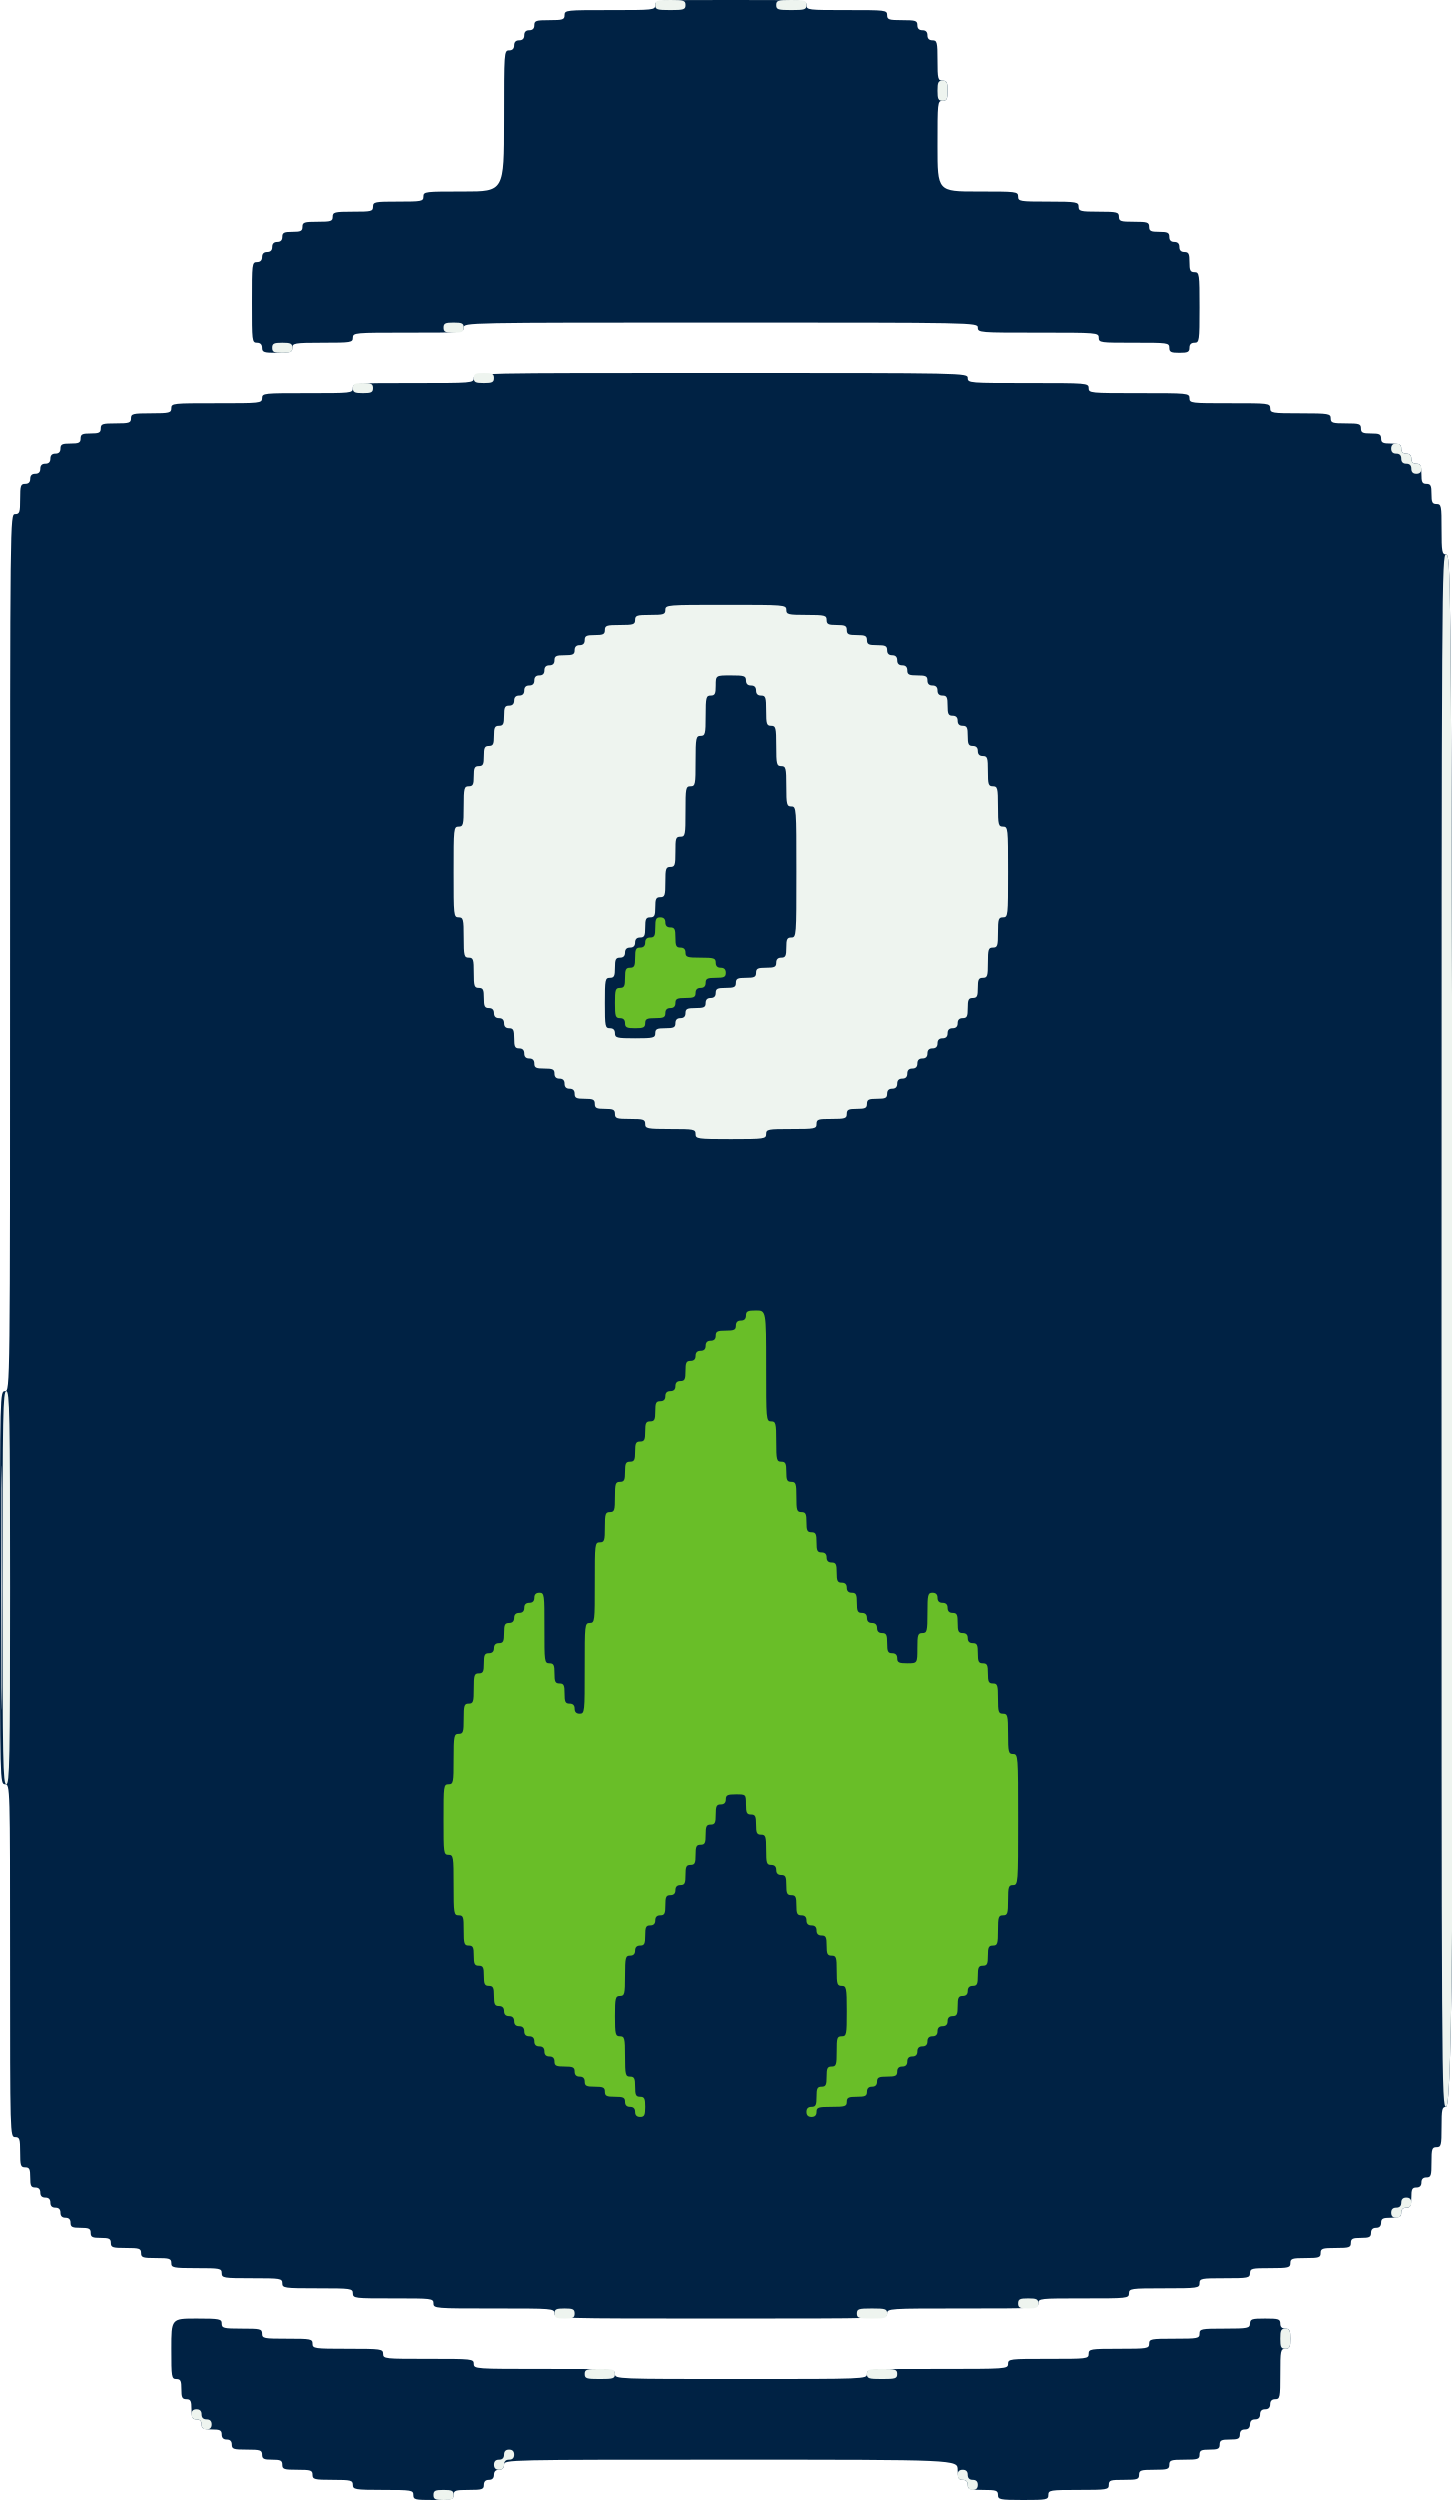
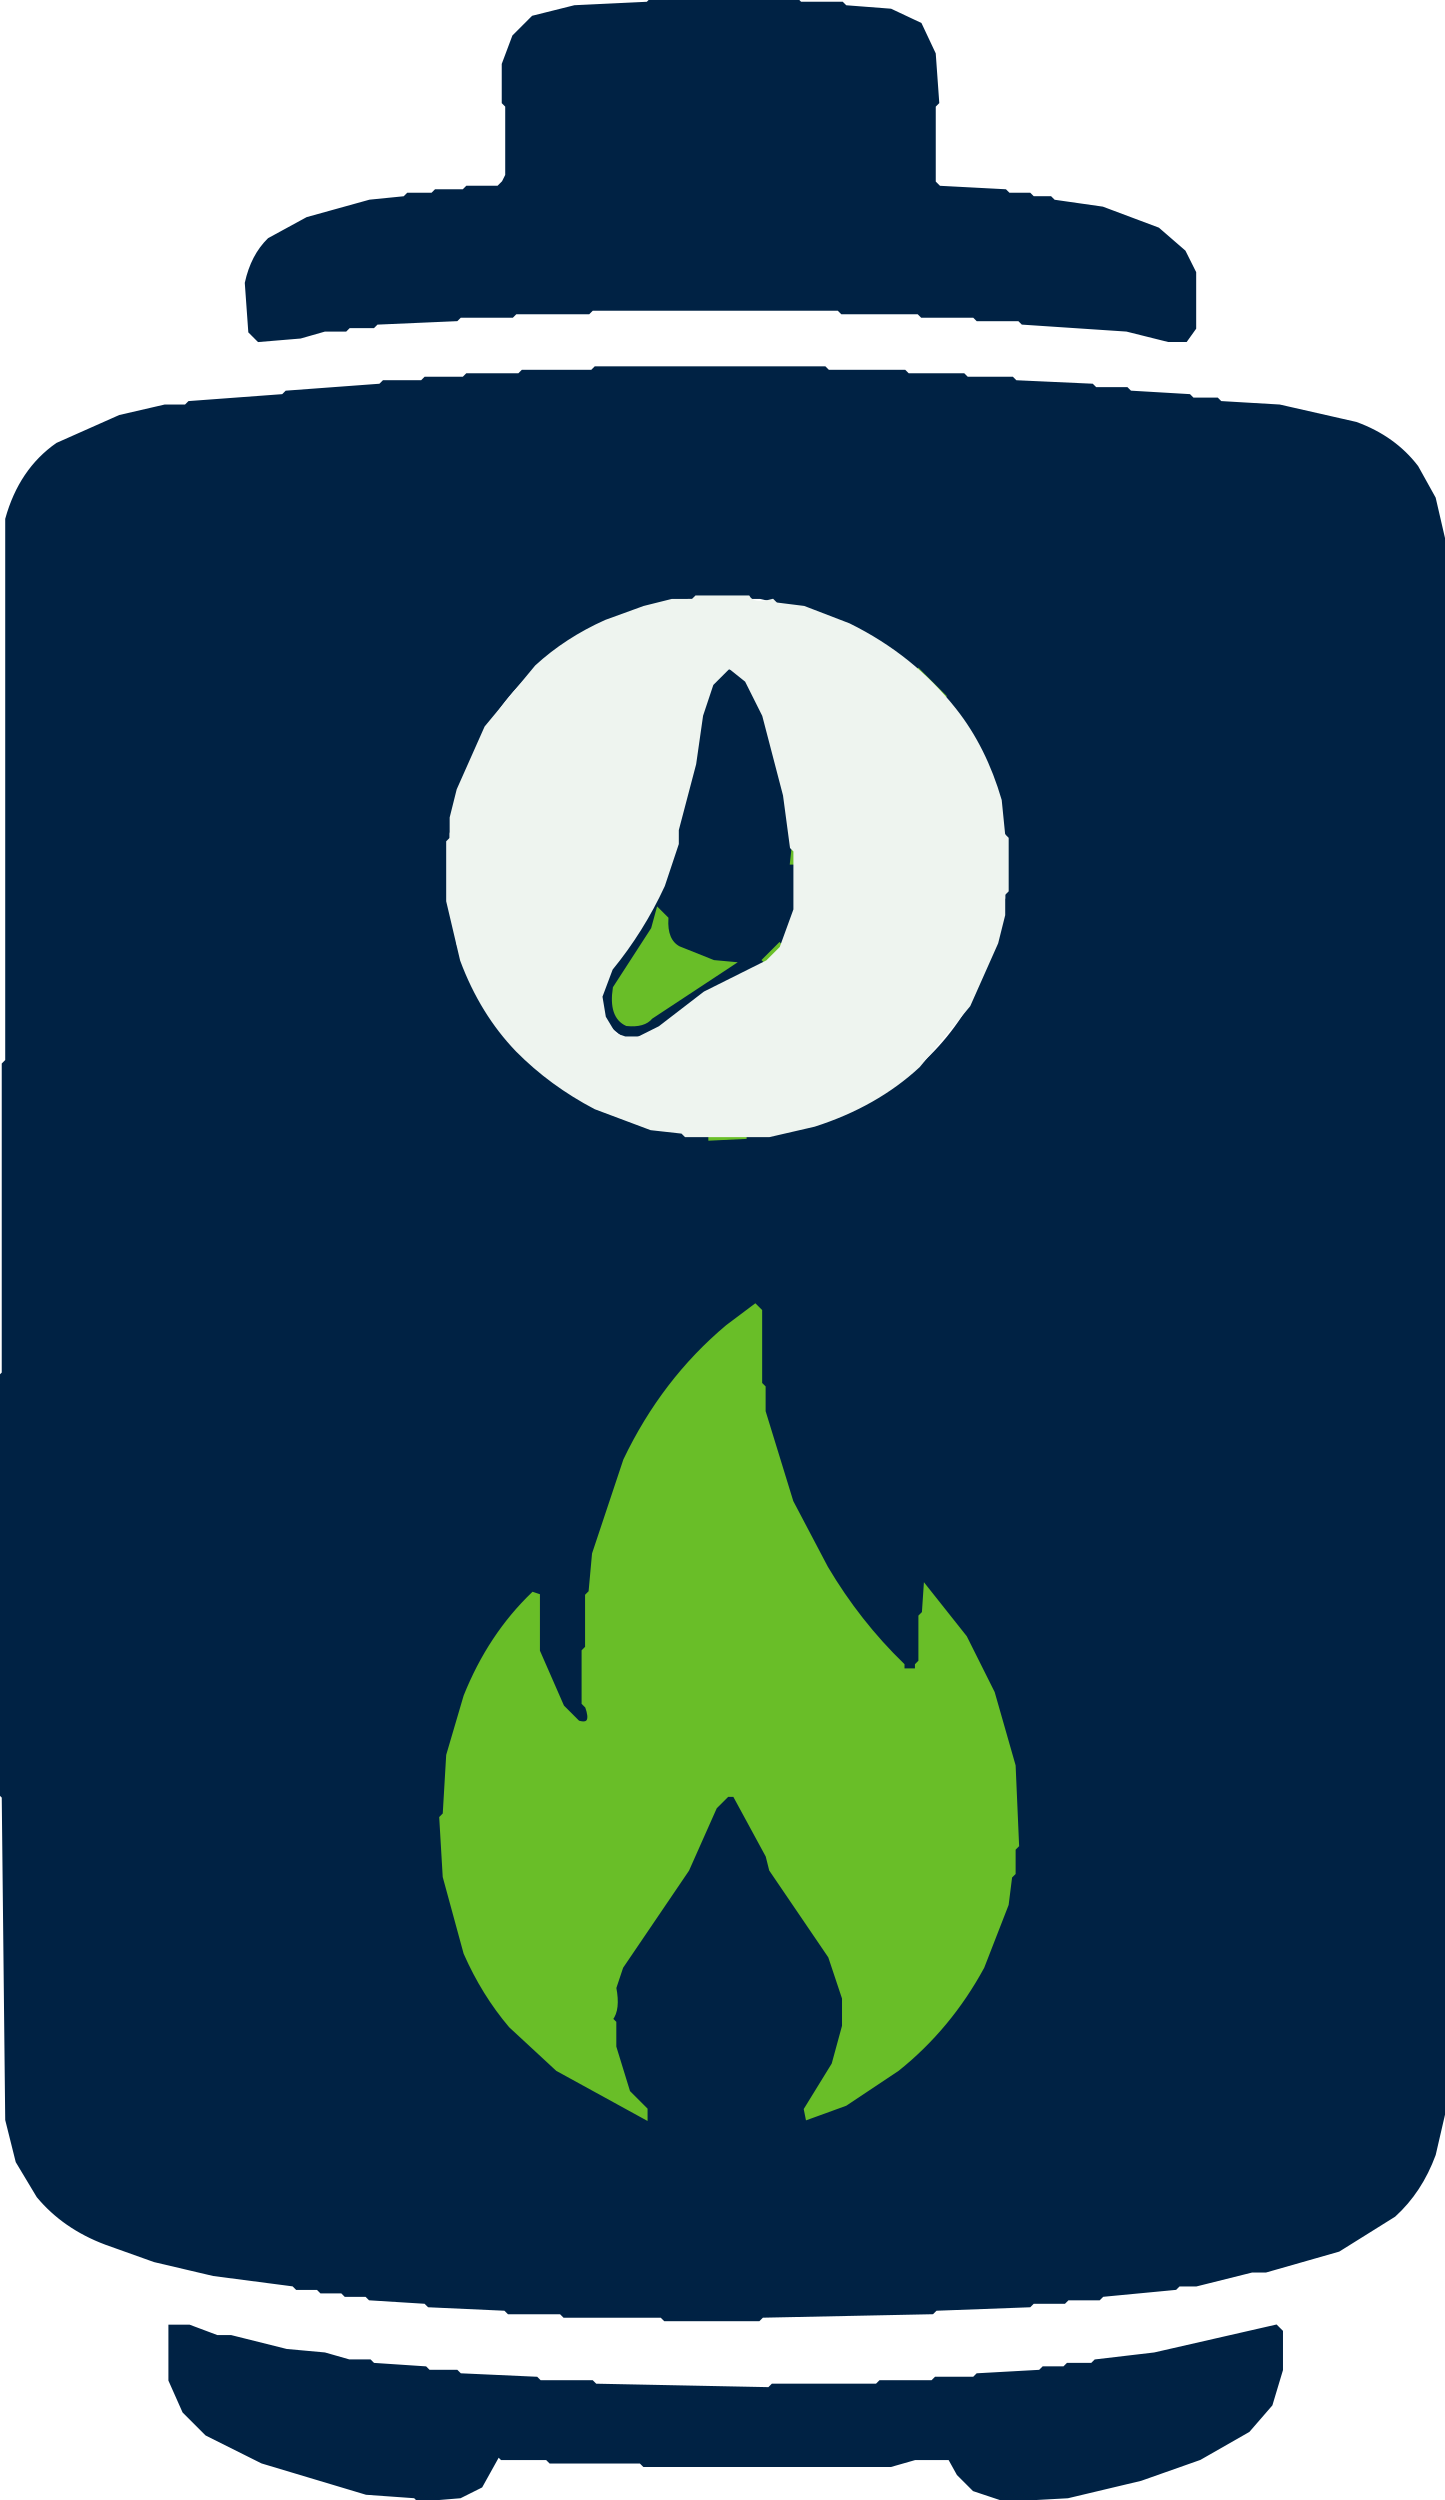
- <svg xmlns="http://www.w3.org/2000/svg" fill="none" viewBox="0 0 576 992">
-   <path fill="#024" fill-rule="evenodd" d="M260 2c0 2-.7 2-18 2s-18 0-18 2c0 1.8-.7 2-6 2s-6 .2-6 2q0 2-2 2t-2 2-2 2-2 2-2 2c-2 0-2 .7-2 28 0 28 0 28-16 28-15.3 0-16 0-16 2 0 1.9-.7 2-10 2s-10 .1-10 2-.7 2-8 2-8 .2-8 2-.7 2-6 2-6 .2-6 2c0 1.7-.7 2-4 2s-4 .3-4 2q0 2-2 2t-2 2-2 2-2 2-2 2c-2 0-2 .7-2 16s0 16 2 16q2 0 2 2c0 1.8.7 2 6 2s6-.2 6-2 .7-2 12-2 12-.1 12-2c0-2 .7-2 22-2s22 0 22-2 .7-2 102-2 102 0 102 2 .7 2 24 2 24 0 24 2 .7 2 14 2 14 0 14 2c0 1.7.7 2 4 2s4-.3 4-2q0-2 2-2c1.9 0 2-.7 2-14s-.1-14-2-14c-1.7 0-2-.7-2-4s-.3-4-2-4q-2 0-2-2t-2-2-2-2c0-1.7-.7-2-4-2s-4-.3-4-2c0-1.8-.7-2-6-2s-6-.2-6-2-.7-2-8-2-8-.2-8-2-.7-2-12-2-12-.1-12-2c0-2-.7-2-16-2-16 0-16 0-16-18 0-17.3 0-18 2-18 1.7 0 2-.7 2-4s-.3-4-2-4c-1.8 0-2-.7-2-8s-.2-8-2-8q-2 0-2-2t-2-2-2-2c0-1.8-.7-2-6-2s-6-.2-6-2c0-2-.7-2-16-2s-16 0-16-2-.7-2-30-2-30 0-30 2m-72 148c0 2-.7 2-24 2s-24 0-24 2-.7 2-18 2-18 0-18 2-.7 2-18 2-18 0-18 2c0 1.8-.7 2-8 2s-8 .2-8 2-.7 2-6 2-6 .2-6 2c0 1.7-.7 2-4 2s-4 .3-4 2-.7 2-4 2-4 .3-4 2q0 2-2 2t-2 2-2 2-2 2-2 2-2 2-2 2c-1.8 0-2 .7-2 6s-.2 6-2 6c-2 0-2 .7-2 174s0 174-2 174-2 .7-2 78 0 78 2 78 2 .7 2 70 0 70 2 70c1.8 0 2 .7 2 6s.2 6 2 6c1.7 0 2 .7 2 4s.3 4 2 4q2 0 2 2t2 2 2 2 2 2 2 2 2 2 2 2c0 1.7.7 2 4 2s4 .3 4 2 .7 2 4 2 4 .3 4 2c0 1.8.7 2 6 2s6 .2 6 2 .7 2 6 2 6 .2 6 2 .7 2 10 2 10 .1 10 2 .7 2 12 2 12 .1 12 2 .7 2 14 2 14 .1 14 2c0 2 .7 2 16 2s16 0 16 2 .7 2 24 2 24 0 24 2 .7 2 66 2 66 0 66-2 .7-2 30-2 30 0 30-2 .7-2 18-2 18 0 18-2c0-1.9.7-2 14-2s14-.1 14-2 .7-2 10-2 10-.1 10-2 .7-2 8-2 8-.2 8-2 .7-2 6-2 6-.2 6-2 .7-2 6-2 6-.2 6-2c0-1.7.7-2 4-2s4-.3 4-2q0-2 2-2t2-2c0-1.7.7-2 4-2s4-.3 4-2q0-2 2-2c1.7 0 2-.7 2-4s.3-4 2-4q2 0 2-2t2-2c1.8 0 2-.7 2-6s.2-6 2-6 2-.7 2-8c0-7.1.2-8 1.8-8 2.6 0 3.2-100 2.5-394.2-.6-214.6-.7-221.8-2.5-221.8-1.6 0-1.8-1-1.8-10 0-9.3-.1-10-2-10-1.7 0-2-.7-2-4s-.3-4-2-4-2-.7-2-4-.3-4-2-4q-2 0-2-2t-2-2-2-2c0-1.7-.7-2-4-2s-4-.3-4-2-.7-2-4-2-4-.3-4-2c0-1.8-.7-2-6-2s-6-.2-6-2-.7-2-12-2-12-.1-12-2c0-2-.7-2-16-2s-16 0-16-2-.7-2-20-2-20 0-20-2-.7-2-24-2-24 0-24-2-.7-2-98-2-98 0-98 2M.5 630c0 43.2.1 60.8.3 39.3v-78.5c-.2-21.6-.3-4-.3 39.2M68 932c0 11.3.1 12 2 12 1.7 0 2 .7 2 4s.3 4 2 4 2 .7 2 4 .3 4 2 4q2 0 2 2c0 1.7.7 2 4 2s4 .3 4 2q0 2 2 2t2 2c0 1.8.7 2 6 2s6 .2 6 2c0 1.7.7 2 4 2s4 .3 4 2c0 1.8.7 2 6 2s6 .2 6 2 .7 2 8 2 8 .2 8 2 .7 2 12 2 12 .1 12 2 .7 2 8 2 8-.2 8-2 .7-2 6-2 6-.2 6-2q0-2 2-2t2-2 2-2 2-2c0-2 .7-2 90-2 90 0 90 0 90 4 0 3.3.3 4 2 4q2 0 2 2c0 1.8.7 2 6 2s6 .2 6 2 .7 2 10 2 10-.1 10-2 .7-2 12-2 12-.1 12-2 .7-2 6-2 6-.2 6-2 .7-2 6-2 6-.2 6-2 .7-2 6-2 6-.2 6-2c0-1.7.7-2 4-2s4-.3 4-2 .7-2 4-2 4-.3 4-2q0-2 2-2t2-2 2-2 2-2 2-2 2-2 2-2c1.9 0 2-.7 2-10s.1-10 2-10c1.7 0 2-.7 2-4s-.3-4-2-4q-2 0-2-2c0-1.8-.7-2-6-2s-6 .2-6 2-.7 2-10 2-10 .1-10 2-.7 2-10 2-10 .1-10 2-.7 2-12 2-12 .1-12 2c0 2-.7 2-16 2s-16 0-16 2-.7 2-28 2-28 0-28 2-.7 2-50 2-50 0-50-2-.7-2-28-2-28 0-28-2-.7-2-18-2-18 0-18-2c0-1.9-.7-2-14-2s-14-.1-14-2-.7-2-10-2-10-.1-10-2-.7-2-8-2-8-.2-8-2-.7-2-10-2c-10 0-10 0-10 12" />
-   <path fill="#eef4ef" fill-rule="evenodd" d="M260 2c0 1.8.7 2 6 2s6-.2 6-2-.7-2-6-2-6 .2-6 2m48 0c0 1.8.7 2 6 2s6-.2 6-2-.7-2-6-2-6 .2-6 2m64 34c0 3.3.3 4 2 4s2-.7 2-4-.3-4-2-4-2 .7-2 4m-196 94c0 1.7.7 2 4 2s4-.3 4-2-.7-2-4-2-4 .3-4 2m-68 8c0 1.7.7 2 4 2s4-.3 4-2-.7-2-4-2-4 .3-4 2m80 12c0 1.7.7 2 4 2s4-.3 4-2-.7-2-4-2-4 .3-4 2m-48 4c0 1.7.7 2 4 2s4-.3 4-2-.7-2-4-2-4 .3-4 2m412 24q0 2 2 2t2 2 2 2 2 2 2 2 2-2-2-2-2-2-2-2-2-2-2-2-2 2m20 350c0 298.7 0 308 1.8 308 2.6 0 3.2-100 2.5-394.2-.6-214.6-.7-221.8-2.5-221.8-1.7 0-1.8 9.4-1.8 308M264 242c0 1.8-.7 2-6 2s-6 .2-6 2-.7 2-6 2-6 .2-6 2c0 1.7-.7 2-4 2s-4 .3-4 2q0 2-2 2t-2 2c0 1.7-.7 2-4 2s-4 .3-4 2q0 2-2 2t-2 2-2 2-2 2-2 2-2 2-2 2-2 2-2 2c-1.7 0-2 .7-2 4s-.3 4-2 4-2 .7-2 4-.3 4-2 4-2 .7-2 4-.3 4-2 4-2 .7-2 4-.3 4-2 4c-1.8 0-2 .7-2 8s-.2 8-2 8c-2 0-2 .7-2 18s0 18 2 18c1.8 0 2 .7 2 8s.2 8 2 8 2 .7 2 6 .2 6 2 6c1.7 0 2 .7 2 4s.3 4 2 4q2 0 2 2t2 2 2 2 2 2c1.7 0 2 .7 2 4s.3 4 2 4q2 0 2 2t2 2 2 2c0 1.7.7 2 4 2s4 .3 4 2q0 2 2 2t2 2 2 2 2 2c0 1.7.7 2 4 2s4 .3 4 2 .7 2 4 2 4 .3 4 2c0 1.8.7 2 6 2s6 .2 6 2 .7 2 10 2 10 .1 10 2 .7 2 14 2 14-.1 14-2 .7-2 10-2 10-.1 10-2 .7-2 6-2 6-.2 6-2c0-1.7.7-2 4-2s4-.3 4-2 .7-2 4-2 4-.3 4-2q0-2 2-2t2-2 2-2 2-2 2-2 2-2 2-2 2-2 2-2 2-2 2-2 2-2 2-2 2-2 2-2c1.7 0 2-.7 2-4s.3-4 2-4 2-.7 2-4 .3-4 2-4c1.8 0 2-.7 2-6s.2-6 2-6 2-.7 2-6 .2-6 2-6c2 0 2-.7 2-18s0-18-2-18c-1.8 0-2-.7-2-8s-.2-8-2-8-2-.7-2-6-.2-6-2-6q-2 0-2-2t-2-2c-1.7 0-2-.7-2-4s-.3-4-2-4q-2 0-2-2t-2-2c-1.7 0-2-.7-2-4s-.3-4-2-4q-2 0-2-2t-2-2-2-2c0-1.7-.7-2-4-2s-4-.3-4-2q0-2-2-2t-2-2-2-2-2-2c0-1.7-.7-2-4-2s-4-.3-4-2-.7-2-4-2-4-.3-4-2-.7-2-4-2-4-.3-4-2c0-1.8-.7-2-8-2s-8-.2-8-2c0-2-.7-2-24-2s-24 0-24 2m20 30c0 3.3-.3 4-2 4-1.8 0-2 .7-2 8s-.2 8-2 8-2 .7-2 10-.1 10-2 10-2 .7-2 10-.1 10-2 10-2 .7-2 6-.2 6-2 6-2 .7-2 6-.2 6-2 6c-1.7 0-2 .7-2 4s-.3 4-2 4-2 .7-2 4-.3 4-2 4q-2 0-2 2t-2 2-2 2-2 2c-1.7 0-2 .7-2 4s-.3 4-2 4c-1.9 0-2 .7-2 10s.1 10 2 10q2 0 2 2c0 1.8.7 2 8 2s8-.2 8-2c0-1.7.7-2 4-2s4-.3 4-2q0-2 2-2t2-2c0-1.7.7-2 4-2s4-.3 4-2q0-2 2-2t2-2c0-1.7.7-2 4-2s4-.3 4-2 .7-2 4-2 4-.3 4-2 .7-2 4-2 4-.3 4-2q0-2 2-2c1.7 0 2-.7 2-4s.3-4 2-4c2 0 2-.7 2-26s0-26-2-26c-1.8 0-2-.7-2-8s-.2-8-2-8-2-.7-2-8-.2-8-2-8-2-.7-2-6-.2-6-2-6q-2 0-2-2t-2-2-2-2c0-1.8-.7-2-6-2-6 0-6 0-6 4M1 630c0 68.7.2 78 1.5 78S4 698.7 4 630s-.2-78-1.5-78S1 561.3 1 630m555 244q0 2-2 2t-2 2 2 2 2-2 2-2 2-2-2-2-2 2m-152 40c0 1.7.7 2 4 2s4-.3 4-2-.7-2-4-2-4 .3-4 2m-184 4c0 1.7.7 2 4 2s4-.3 4-2-.7-2-4-2-4 .3-4 2m120 0c0 1.8.7 2 6 2s6-.2 6-2-.7-2-6-2-6 .2-6 2m168 10c0 3.3.3 4 2 4s2-.7 2-4-.3-4-2-4-2 .7-2 4m-276 14c0 1.8.7 2 6 2s6-.2 6-2-.7-2-6-2-6 .2-6 2m112 0c0 1.8.7 2 6 2s6-.2 6-2-.7-2-6-2-6 .2-6 2M76 958q0 2 2 2t2 2 2 2 2-2-2-2-2-2-2-2-2 2m124 16q0 2-2 2t-2 2 2 2 2-2 2-2 2-2-2-2-2 2m180 8q0 2 2 2t2 2 2 2 2-2-2-2-2-2-2-2-2 2m-208 8c0 1.7.7 2 4 2s4-.3 4-2-.7-2-4-2-4 .3-4 2" />
-   <path fill="#69be28" fill-rule="evenodd" d="M260 368c0 3.3-.3 4-2 4q-2 0-2 2t-2 2c-1.7 0-2 .7-2 4s-.3 4-2 4-2 .7-2 4-.3 4-2 4c-1.8 0-2 .7-2 6s.2 6 2 6q2 0 2 2c0 1.7.7 2 4 2s4-.3 4-2 .7-2 4-2 4-.3 4-2q0-2 2-2t2-2c0-1.7.7-2 4-2s4-.3 4-2q0-2 2-2t2-2c0-1.7.7-2 4-2s4-.3 4-2q0-2-2-2t-2-2c0-1.8-.7-2-6-2s-6-.2-6-2q0-2-2-2c-1.7 0-2-.7-2-4s-.3-4-2-4q-2 0-2-2t-2-2c-1.7 0-2 .7-2 4m36 154q0 2-2 2t-2 2c0 1.7-.7 2-4 2s-4 .3-4 2q0 2-2 2t-2 2-2 2-2 2-2 2c-1.7 0-2 .7-2 4s-.3 4-2 4q-2 0-2 2t-2 2-2 2-2 2c-1.7 0-2 .7-2 4s-.3 4-2 4-2 .7-2 4-.3 4-2 4-2 .7-2 4-.3 4-2 4-2 .7-2 4-.3 4-2 4c-1.8 0-2 .7-2 6s-.2 6-2 6-2 .7-2 6-.2 6-2 6c-2 0-2 .7-2 16s0 16-2 16-2 .7-2 18 0 18-2 18q-2 0-2-2t-2-2c-1.7 0-2-.7-2-4s-.3-4-2-4-2-.7-2-4-.3-4-2-4c-2 0-2-.7-2-14s0-14-2-14q-2 0-2 2t-2 2-2 2-2 2-2 2-2 2c-1.7 0-2 .7-2 4s-.3 4-2 4q-2 0-2 2t-2 2c-1.7 0-2 .7-2 4s-.3 4-2 4c-1.8 0-2 .7-2 6s-.2 6-2 6-2 .7-2 6-.2 6-2 6-2 .7-2 10-.1 10-2 10c-2 0-2 .7-2 14s0 14 2 14c1.9 0 2 .7 2 12s.1 12 2 12 2 .7 2 6 .2 6 2 6c1.7 0 2 .7 2 4s.3 4 2 4 2 .7 2 4 .3 4 2 4 2 .7 2 4 .3 4 2 4q2 0 2 2t2 2 2 2 2 2 2 2 2 2 2 2 2 2 2 2 2 2 2 2c0 1.7.7 2 4 2s4 .3 4 2q0 2 2 2t2 2c0 1.7.7 2 4 2s4 .3 4 2 .7 2 4 2 4 .3 4 2q0 2 2 2t2 2 2 2c1.7 0 2-.7 2-4s-.3-4-2-4-2-.7-2-4-.3-4-2-4c-1.8 0-2-.7-2-8s-.2-8-2-8-2-.7-2-8 .2-8 2-8 2-.7 2-8 .2-8 2-8q2 0 2-2t2-2c1.7 0 2-.7 2-4s.3-4 2-4q2 0 2-2t2-2c1.7 0 2-.7 2-4s.3-4 2-4q2 0 2-2t2-2c1.7 0 2-.7 2-4s.3-4 2-4 2-.7 2-4 .3-4 2-4 2-.7 2-4 .3-4 2-4 2-.7 2-4 .3-4 2-4q2 0 2-2c0-1.7.7-2 4-2 4 0 4 0 4 4 0 3.3.3 4 2 4s2 .7 2 4 .3 4 2 4c1.8 0 2 .7 2 6s.2 6 2 6q2 0 2 2t2 2c1.7 0 2 .7 2 4s.3 4 2 4 2 .7 2 4 .3 4 2 4q2 0 2 2t2 2 2 2 2 2c1.7 0 2 .7 2 4s.3 4 2 4c1.8 0 2 .7 2 6s.2 6 2 6 2 .7 2 10-.1 10-2 10-2 .7-2 6-.2 6-2 6c-1.7 0-2 .7-2 4s-.3 4-2 4-2 .7-2 4-.3 4-2 4q-2 0-2 2t2 2 2-2c0-1.8.7-2 6-2s6-.2 6-2c0-1.7.7-2 4-2s4-.3 4-2q0-2 2-2t2-2c0-1.7.7-2 4-2s4-.3 4-2q0-2 2-2t2-2 2-2 2-2 2-2 2-2 2-2 2-2 2-2 2-2 2-2c1.7 0 2-.7 2-4s.3-4 2-4q2 0 2-2t2-2c1.7 0 2-.7 2-4s.3-4 2-4 2-.7 2-4 .3-4 2-4c1.8 0 2-.7 2-6s.2-6 2-6 2-.7 2-6 .2-6 2-6c2 0 2-.7 2-26s0-26-2-26c-1.8 0-2-.7-2-8s-.2-8-2-8-2-.7-2-6-.2-6-2-6c-1.7 0-2-.7-2-4s-.3-4-2-4-2-.7-2-4-.3-4-2-4q-2 0-2-2t-2-2c-1.7 0-2-.7-2-4s-.3-4-2-4q-2 0-2-2t-2-2-2-2-2-2c-1.8 0-2 .7-2 8s-.2 8-2 8-2 .7-2 6c0 6 0 6-4 6-3.3 0-4-.3-4-2q0-2-2-2c-1.7 0-2-.7-2-4s-.3-4-2-4q-2 0-2-2t-2-2-2-2-2-2c-1.7 0-2-.7-2-4s-.3-4-2-4q-2 0-2-2t-2-2c-1.7 0-2-.7-2-4s-.3-4-2-4q-2 0-2-2t-2-2c-1.7 0-2-.7-2-4s-.3-4-2-4-2-.7-2-4-.3-4-2-4c-1.8 0-2-.7-2-6s-.2-6-2-6c-1.7 0-2-.7-2-4s-.3-4-2-4c-1.8 0-2-.7-2-8s-.2-8-2-8c-2 0-2-.7-2-22 0-22 0-22-4-22-3.3 0-4 .3-4 2" />
+ <svg xmlns="http://www.w3.org/2000/svg" viewBox="0 0 416 720">
+   <path fill="#024" stroke="#024" d="M187.5 0h42l1 1h12l1 1 13 1 8.5 4 4 8.5 1 14-1 1v22l1.5 1.5 19 1 1 1h6l1 1h5l1 1 14 2 16 6 7.5 6.5 3 6v16l-2.5 3.5h-5l-12-3-30-2-1-1h-12l-1-1h-15l-1-1h-22l-1-1h-71l-1 1h-21l-1 1h-15l-1 1-23 1-1 1h-7l-1 1h-6l-7 2-12 1-2.5-2.5-1-14q1.7-7.8 6.5-12.5l11-6 18-5 10-1 1-1h7l1-1h8l1-1h9l1.5-1.5 1-2v-20l-1-1v-11l3-8 5.5-5.5 12-3 21-1zm-16 106h66l1 1h22l1 1h16l1 1h13l1 1 22 1 1 1h9l1 1 17 1 1 1h7l1 1 17 1 22 5q11 4 17.5 12.5l5 9 3 13v451l-3 13q-3.9 10.6-11.5 17.5l-16 10-21 6h-4l-16 4h-5l-1 1-21 2-1 1h-9l-1 1h-9l-1 1-27 1-1 1-49 1-1 1h-27l-1-1h-28l-1-1h-15l-1-1-22-1-1-1-16-1-1-1h-6l-1-1h-6l-1-1h-6l-1-1-23-3-17-4-14-5q-12-4.5-19.5-13.5l-6-10-3-12-1-93-1-1v-120l1-1v-89l1-1v-156q3.9-14.1 14.5-21.5l18-8 13-3h6l1-1 27-2 1-1 27-2 1-1h11l1-1h11l1-1h15l1-1h20zm26.5 66-19 5q-13 5-22 13-12 9-19 23l-6 14-3 13v22l1 1 1 9 5 13 10 15q13 14 32 22l13 4 13 1 1 1 19-1 12-3q15-5 27-15 11-9 18-22l6-14 2-8v-5l1-1v-19l-1-1-1-9q-5-18-16-29-14-17-36-25l-17-4zm20 204-8 6q-19 15-30 39l-9 27-1 11-1 1v15l-1 1v15l1 1q2 5-2 4l-5-4-7-16v-16l-1-1q-13 12-20 30l-5 17-1 17-1 1 1 17 6 22q5 11 13 21l14 12 25 14v-2l-5-5-4-13v-7l-1-1q2-3 1-9l2-6 19-28 8-18 4-4h2l9 18 1 4 17 25 4 12v8l-3 11-8 13 1 2 11-4 15-10q14-12 24-29l7-18 1-8 1-1v-7l1-1-1-23-6-21-8-16-11-15-1 8-1 1v13l-1 1v1h-4v-1q-13-13-22-28l-10-19-8-26v-7l-1-1v-21z" />
+   <path fill="#024" stroke="#024" d="m208.5 193 5.5 1 5 9.5 7 26v4l2 6 1 20-4 12-6.5 6.5-13 6-18 13-7 2-5.5-4.5q-2-4-1-11l13-20 5-11 5-18 6-32q1.3-6.2 5.5-9.5ZM190 262l-2 6-11 17q-1 8 4 10 5 0 7-2l23-15-5-1-10-4q-4-2-4-8zM49 670h5.5l8 3h4l16 4 11 1 7 2h6l1 1 15 1 1 1h8l1 1 22 1 1 1h15l1 1 50 1 1-1h30l1-1h15l1-1h11l1-1 18-1 1-1h6l1-1h7l1-1 17-2 35-8 1.5 1.5v11l-3 10-6.5 7.5-14 8-17 6-21 5-18 1-9-3-4.5-4.5-2.5-4.5h-10l-7 2h-71l-1-1h-26l-1-1h-13l-1-1-5 9-6 3-12 1-1-1-14-1-30-9-16-8-6.5-6.5-4-9z" />
+   <path fill="#69be28" stroke="#69be28" d="m264.5 193 7.5 7.5-.5.5-7.5-7.5zm-36 51 .5 4.5h-1zm-39 18 2.5 2.5q-.4 6.4 3.5 8.5l10 4 5.5.5-23.5 15.5q-2 2.5-7 2-4.8-2.2-3.5-10.5l11-17zm35 10 .5.5-4.5 4.5-.5-.5zm-20 55 10.5.5-10.5.5zm13 49 1.5 1.5v21l1 1v7l8 26 10 19q9.3 15.7 22 28v1.5h4v-1.5l1-1v-13l1-1 .5-7.5 11.5 14.5 8 16 6 21 1 23-1 1v7l-1 1-1 8-7 18q-9.5 17.5-24.5 29.5l-15 10-11 4-.5-2.5 8-13 3-11v-8l-4-12-17-25-1-4-9.5-17.5h-2l-3.5 3.5-8 18-19 28-2 6q1.2 6.2-1 9l1 1v7l4 13 5 5v2.5l-25.5-14-13.5-12.5q-7.8-9.2-13-21l-6-22-1-17 1-1 1-17 5-17q7-17.5 19.5-29.5l1.5.5v16l7 16 4.5 4.5q4.6 1.4 2.5-4.5l-1-1v-15l1-1v-15l1-1 1-11 9-27q11-23 29.5-38.5z" />
+   <path fill="#eef4ef" stroke="#eef4ef" d="M200.5 172h15q1.5 2.5 7 1l1 1 8 1 13 5q18.4 9.1 30.5 24.5 8.6 10.9 13 26l1 10 1 1v15l-1 1v6l-2 8-8 18-14.5 17.5q-12.2 11.3-30 17l-13 3h-24l-1-1-9-1-16-6q-12.8-6.7-22.5-16.5-10.3-10.7-16-26l-4-17v-17l1-1v-6l2-8 8-18 14.5-17.5q8.6-7.9 20-13l11-4 8-2h6zm9.5 20-5 5-3 9-2 14-5 19v4l-4 12q-6 13-15 24l-3 8 1 6 3 5 3 1h4l6-3 13-10 18-9 4-4 4-11v-17l-1-1-2-15-6-23-5-10z" />
</svg>
